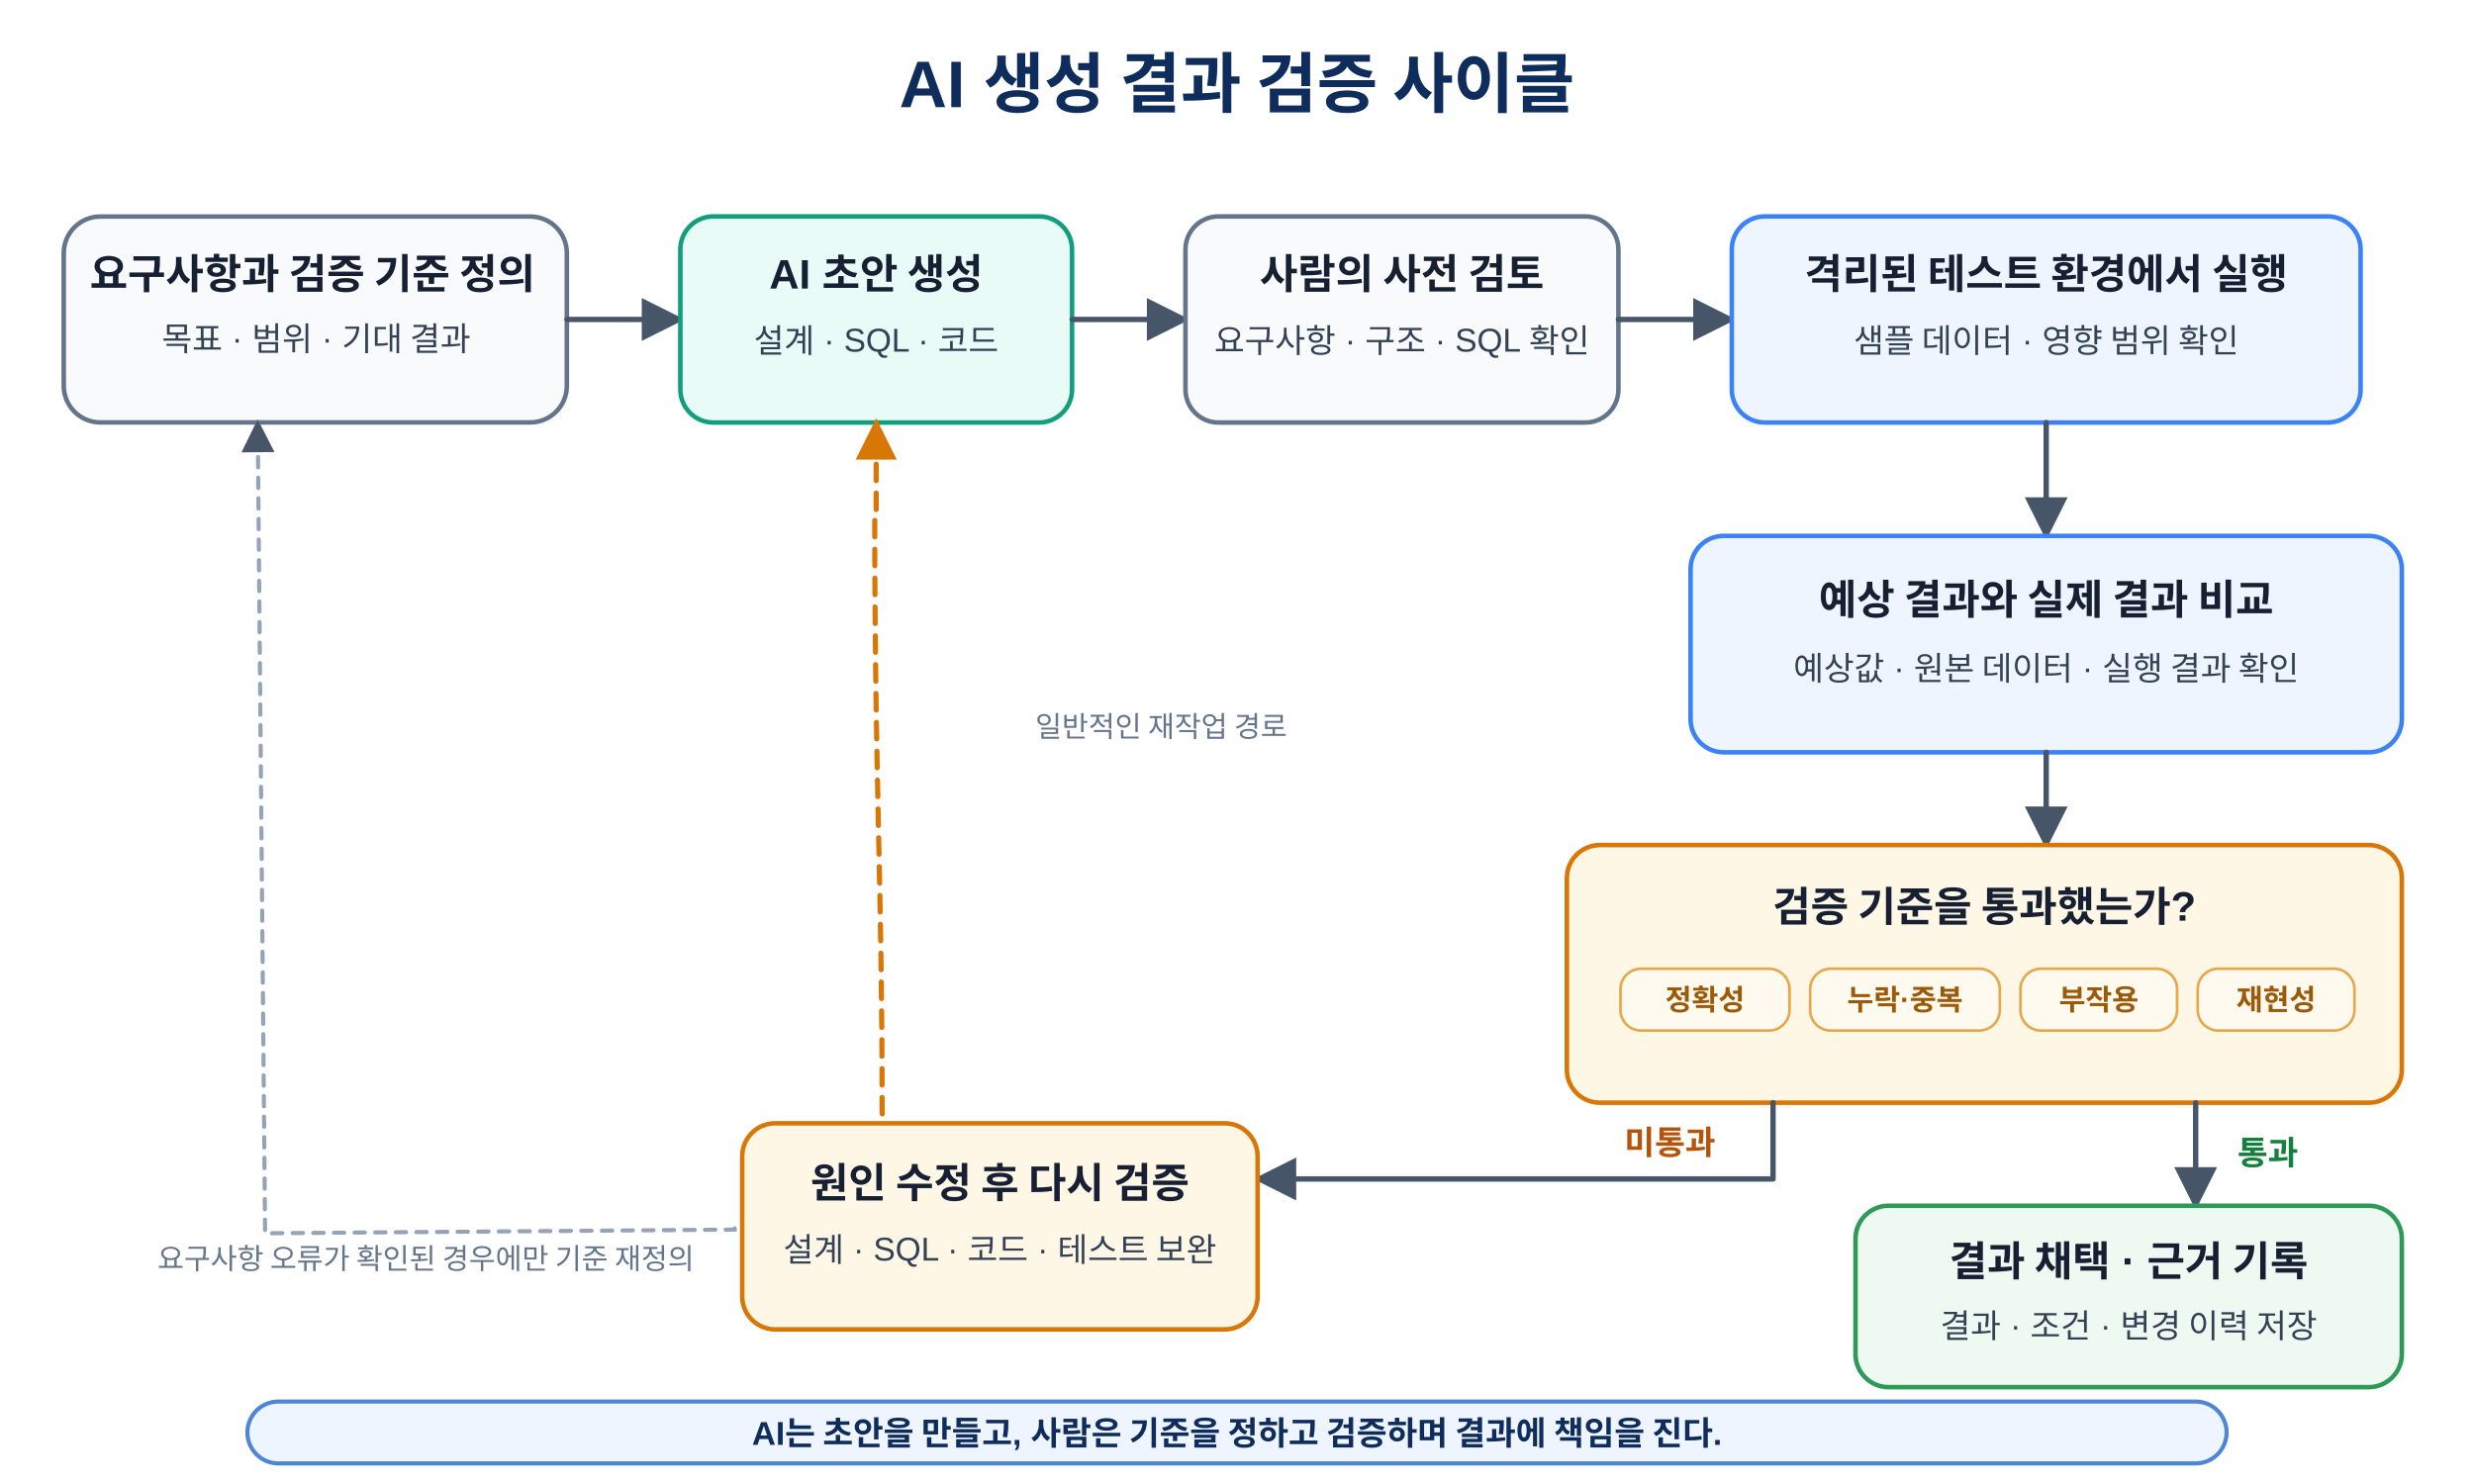
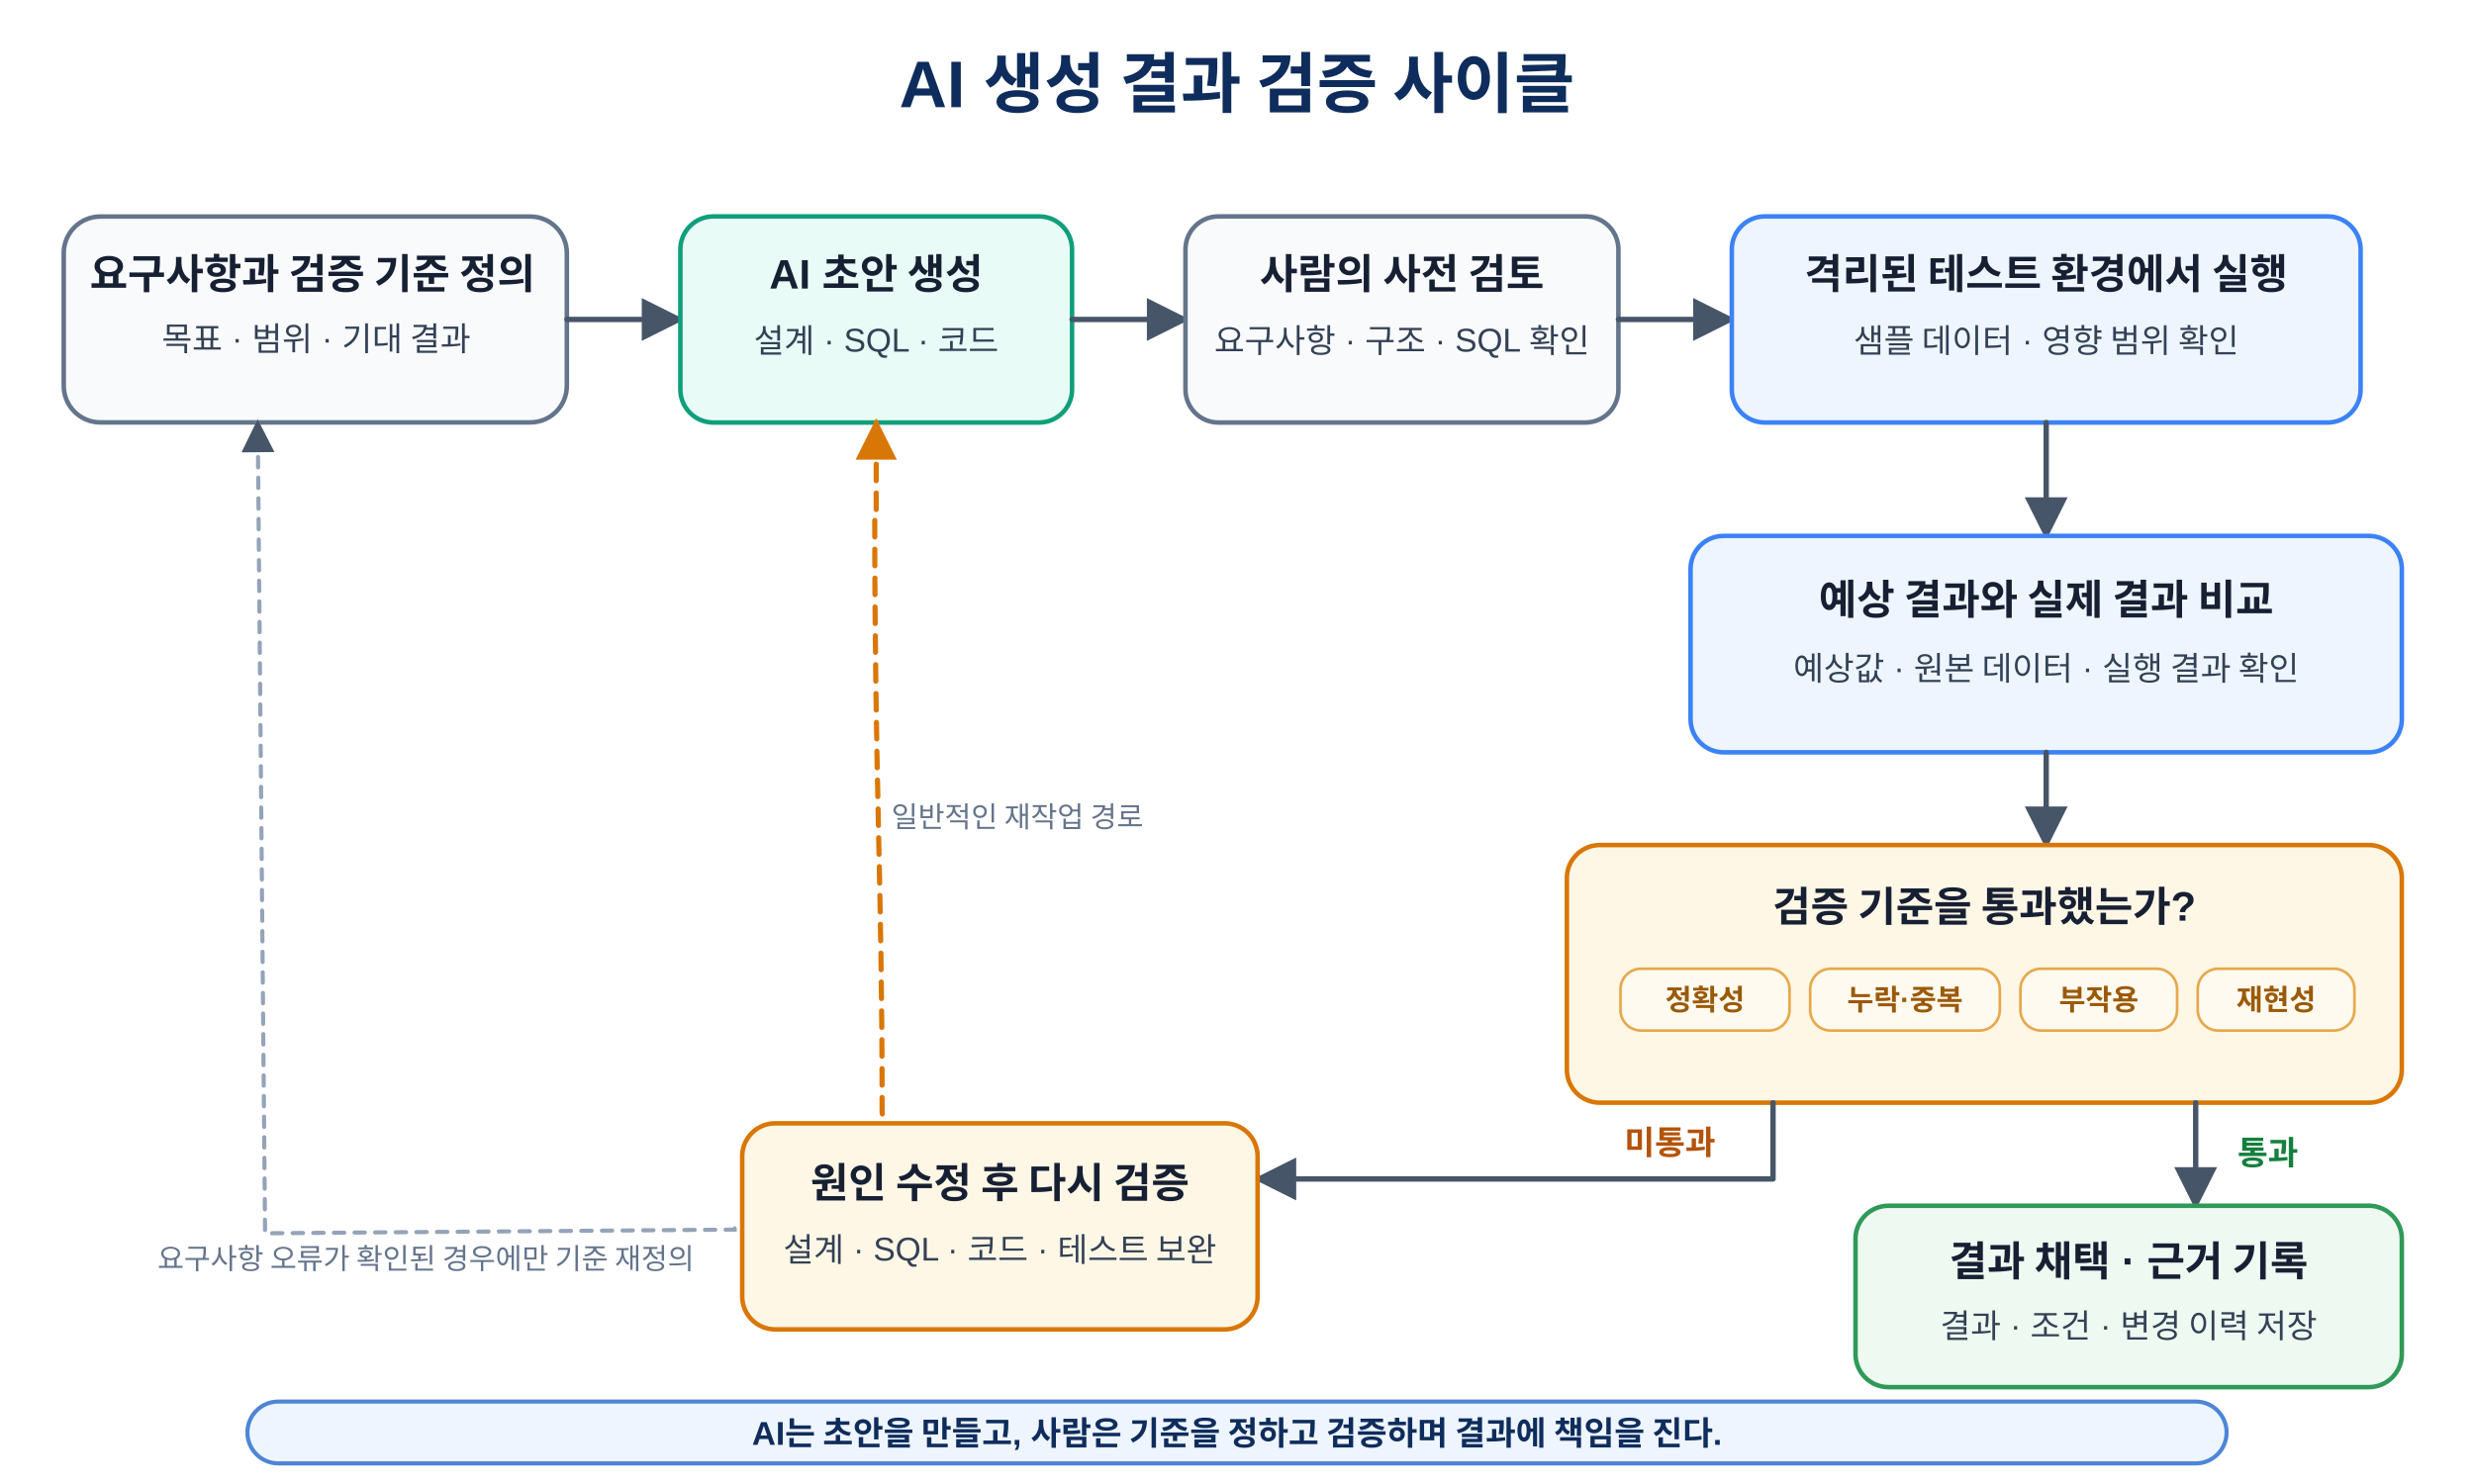
<svg xmlns="http://www.w3.org/2000/svg" width="100%" viewBox="0 0 1200 720" role="img" aria-labelledby="title desc" version="1.1" id="svg26">
  <defs id="defs2">
    <marker id="arrow" viewBox="0 0 10 10" refX="9" refY="5" markerWidth="8" markerHeight="8" orient="auto">
      <path d="M0 0 L10 5 L0 10z" fill="#475569" id="path1" />
    </marker>
    <marker id="arrow-orange" viewBox="0 0 10 10" refX="9" refY="5" markerWidth="8" markerHeight="8" orient="auto">
      <path d="M0 0 L10 5 L0 10z" fill="#d97706" id="path2" />
    </marker>
    <style id="style2">
      text{font-family:"Malgun Gothic","Apple SD Gothic Neo","Noto Sans KR",Arial,sans-serif;fill:#172033}
      .title{font-size:32px;font-weight:800;text-anchor:middle;fill:#0f2d5c}
      .req{fill:#f8fafc;stroke:#64748b;stroke-width:2.2}
      .ai{fill:#e8fbf6;stroke:#0f9f7a;stroke-width:2.2}
      .review{fill:#f8fafc;stroke:#64748b;stroke-width:2.2}
      .test{fill:#eef5ff;stroke:#3b82f6;stroke-width:2.2}
      .decision{fill:#fff7e6;stroke:#d97706;stroke-width:2.2}
      .fix{fill:#fff7e6;stroke:#d97706;stroke-width:2.2}
      .done{fill:#eef9f1;stroke:#2f9a58;stroke-width:2.2}
      .head{font-size:20px;font-weight:800;text-anchor:middle}
      .body{font-size:16px;text-anchor:middle;fill:#334155}
      .label{font-size:16px;font-weight:800;text-anchor:middle}
      .pass{fill:#15803d}
      .fail{fill:#b45309}
      .line{stroke:#475569;stroke-width:2.6;fill:none;stroke-linecap:round;stroke-linejoin:round;marker-end:url(#arrow)}
      .loop{stroke:#d97706;stroke-width:2.5;fill:none;stroke-linecap:round;stroke-linejoin:round;stroke-dasharray:8 6;marker-end:url(#arrow-orange)}
      .secondary{stroke:#94a3b8;stroke-width:2;fill:none;stroke-linecap:round;stroke-dasharray:5 5;marker-end:url(#arrow)}
      .chip{fill:#fffaf0;stroke:#e7a84b;stroke-width:1.3}
      .chip-text{font-size:14px;font-weight:700;text-anchor:middle;fill:#9a5a08}
      .note{fill:#eef5ff;stroke:#4d86d7;stroke-width:2}
      .note-text{font-size:16px;font-weight:700;text-anchor:middle;fill:#0f2d5c}
      .small-note{font-size:14px;text-anchor:middle;fill:#64748b}
    </style>
  </defs>
  <rect width="1200" height="720" fill="#ffffff" id="rect2" />
  <text x="600" y="52" class="title" id="text2">AI 생성 결과 검증 사이클</text>
  <rect x="30.915" y="105.058" width="244.027" height="99.884" rx="17.747" class="req" id="rect3" />
  <text x="151.587" y="140" class="head" id="text3">요구사항과 검증 기준 정의</text>
  <text x="153.376" y="170.106" class="body" id="text4">목표 · 범위 · 기대 결과</text>
  <path d="M275 155 H330" class="line" id="path4" />
  <rect x="330" y="105" width="190" height="100" rx="16" class="ai" id="rect4" />
  <text x="425" y="140" class="head" id="text5">AI 초안 생성</text>
  <text x="425" y="171" class="body" id="text6">설계 · SQL · 코드</text>
  <path d="M520 155 H575" class="line" id="path6" />
  <rect x="575" y="105" width="210" height="100" rx="16" class="review" id="rect6" />
  <text x="680" y="140" class="head" id="text7">사람의 사전 검토</text>
  <text x="680" y="171" class="body" id="text8">요구사항 · 구조 · SQL 확인</text>
  <path d="M785 155 H840" class="line" id="path8" />
  <rect x="840" y="105" width="305" height="100" rx="16" class="test" id="rect8" />
  <text x="992.5" y="140" class="head" id="text9">격리된 테스트 환경에서 실행</text>
  <text x="992.5" y="171" class="body" id="text10">샘플 데이터 · 영향 범위 확인</text>
  <path d="M992.5 205 V260" class="line" id="path10" />
  <rect x="820" y="260" width="345" height="105" rx="16" class="test" id="rect10" />
  <text x="992.5" y="298" class="head" id="text11">예상 결과와 실제 결과 비교</text>
  <text x="992.5" y="330" class="body" id="text12">예상값 · 원본 데이터 · 실행 결과 확인</text>
  <path d="M992.5 365 V410" class="line" id="path12" />
  <rect x="760" y="410" width="405" height="125" rx="16" class="decision" id="rect12" />
  <text x="962.5" y="447" class="head" id="text13">검증 기준을 통과했는가?</text>
  <rect x="786" y="470" width="82" height="30" rx="10" class="chip" id="rect13" />
  <text x="827" y="490" class="chip-text" id="text14">정확성</text>
  <rect x="878" y="470" width="92" height="30" rx="10" class="chip" id="rect14" />
  <text x="924" y="490" class="chip-text" id="text15">누락·중복</text>
  <rect x="980" y="470" width="76" height="30" rx="10" class="chip" id="rect15" />
  <text x="1018" y="490" class="chip-text" id="text16">부작용</text>
  <rect x="1066" y="470" width="76" height="30" rx="10" class="chip" id="rect16" />
  <text x="1104" y="490" class="chip-text" id="text17">재현성</text>
  <path d="M1065 535 V585" class="line" id="path17" />
  <text x="1100" y="565" class="label pass" id="text18">통과</text>
  <rect x="900" y="585" width="265" height="88" rx="16" class="done" id="rect18" />
  <text x="1032.5" y="619" class="head" id="text19">결과 채택 · 근거 기록</text>
  <text x="1032.5" y="649" class="body" id="text20">결과 · 조건 · 변경 이력 저장</text>
  <path d="M860 535 V572 H610" class="line" id="path20" />
  <text x="810" y="560" class="label fail" id="text21">미통과</text>
  <rect x="360" y="545" width="250" height="100" rx="16" class="fix" id="rect21" />
  <text x="485" y="581" class="head" id="text22">원인 수정 후 다시 검증</text>
  <text x="485" y="612" class="body" id="text23">설계 · SQL · 코드 · 테스트 보완</text>
  <path d="m 427.958,540.455 -0.089,-0.894 C 427.869,424.63 424.292,380.865 424.292,250 H 425 v -45" class="loop" id="path23" />
-   <text x="563.246" y="357.502" class="small-note" id="text24">일반적인 재작업 경로</text>
+   <text x="493.499" y="401.317" class="small-note" id="text24">일반적인 재작업 경로</text>
  <path d="m 356.349,595.969 v 0.604 L 128.577,598.361 125,205" class="secondary" id="path24" />
  <text x="206.55" y="615.657" class="small-note" id="text25">요구사항 오류가 확인된 경우에만 기준 재정의</text>
  <rect x="120" y="680" width="960" height="30" rx="15" class="note" id="rect25" />
  <text x="600" y="701" class="note-text" id="text26">AI는 초안을 만들고, 사람은 기준을 정하고 검증하며 결과에 책임을 진다.</text>
</svg>
